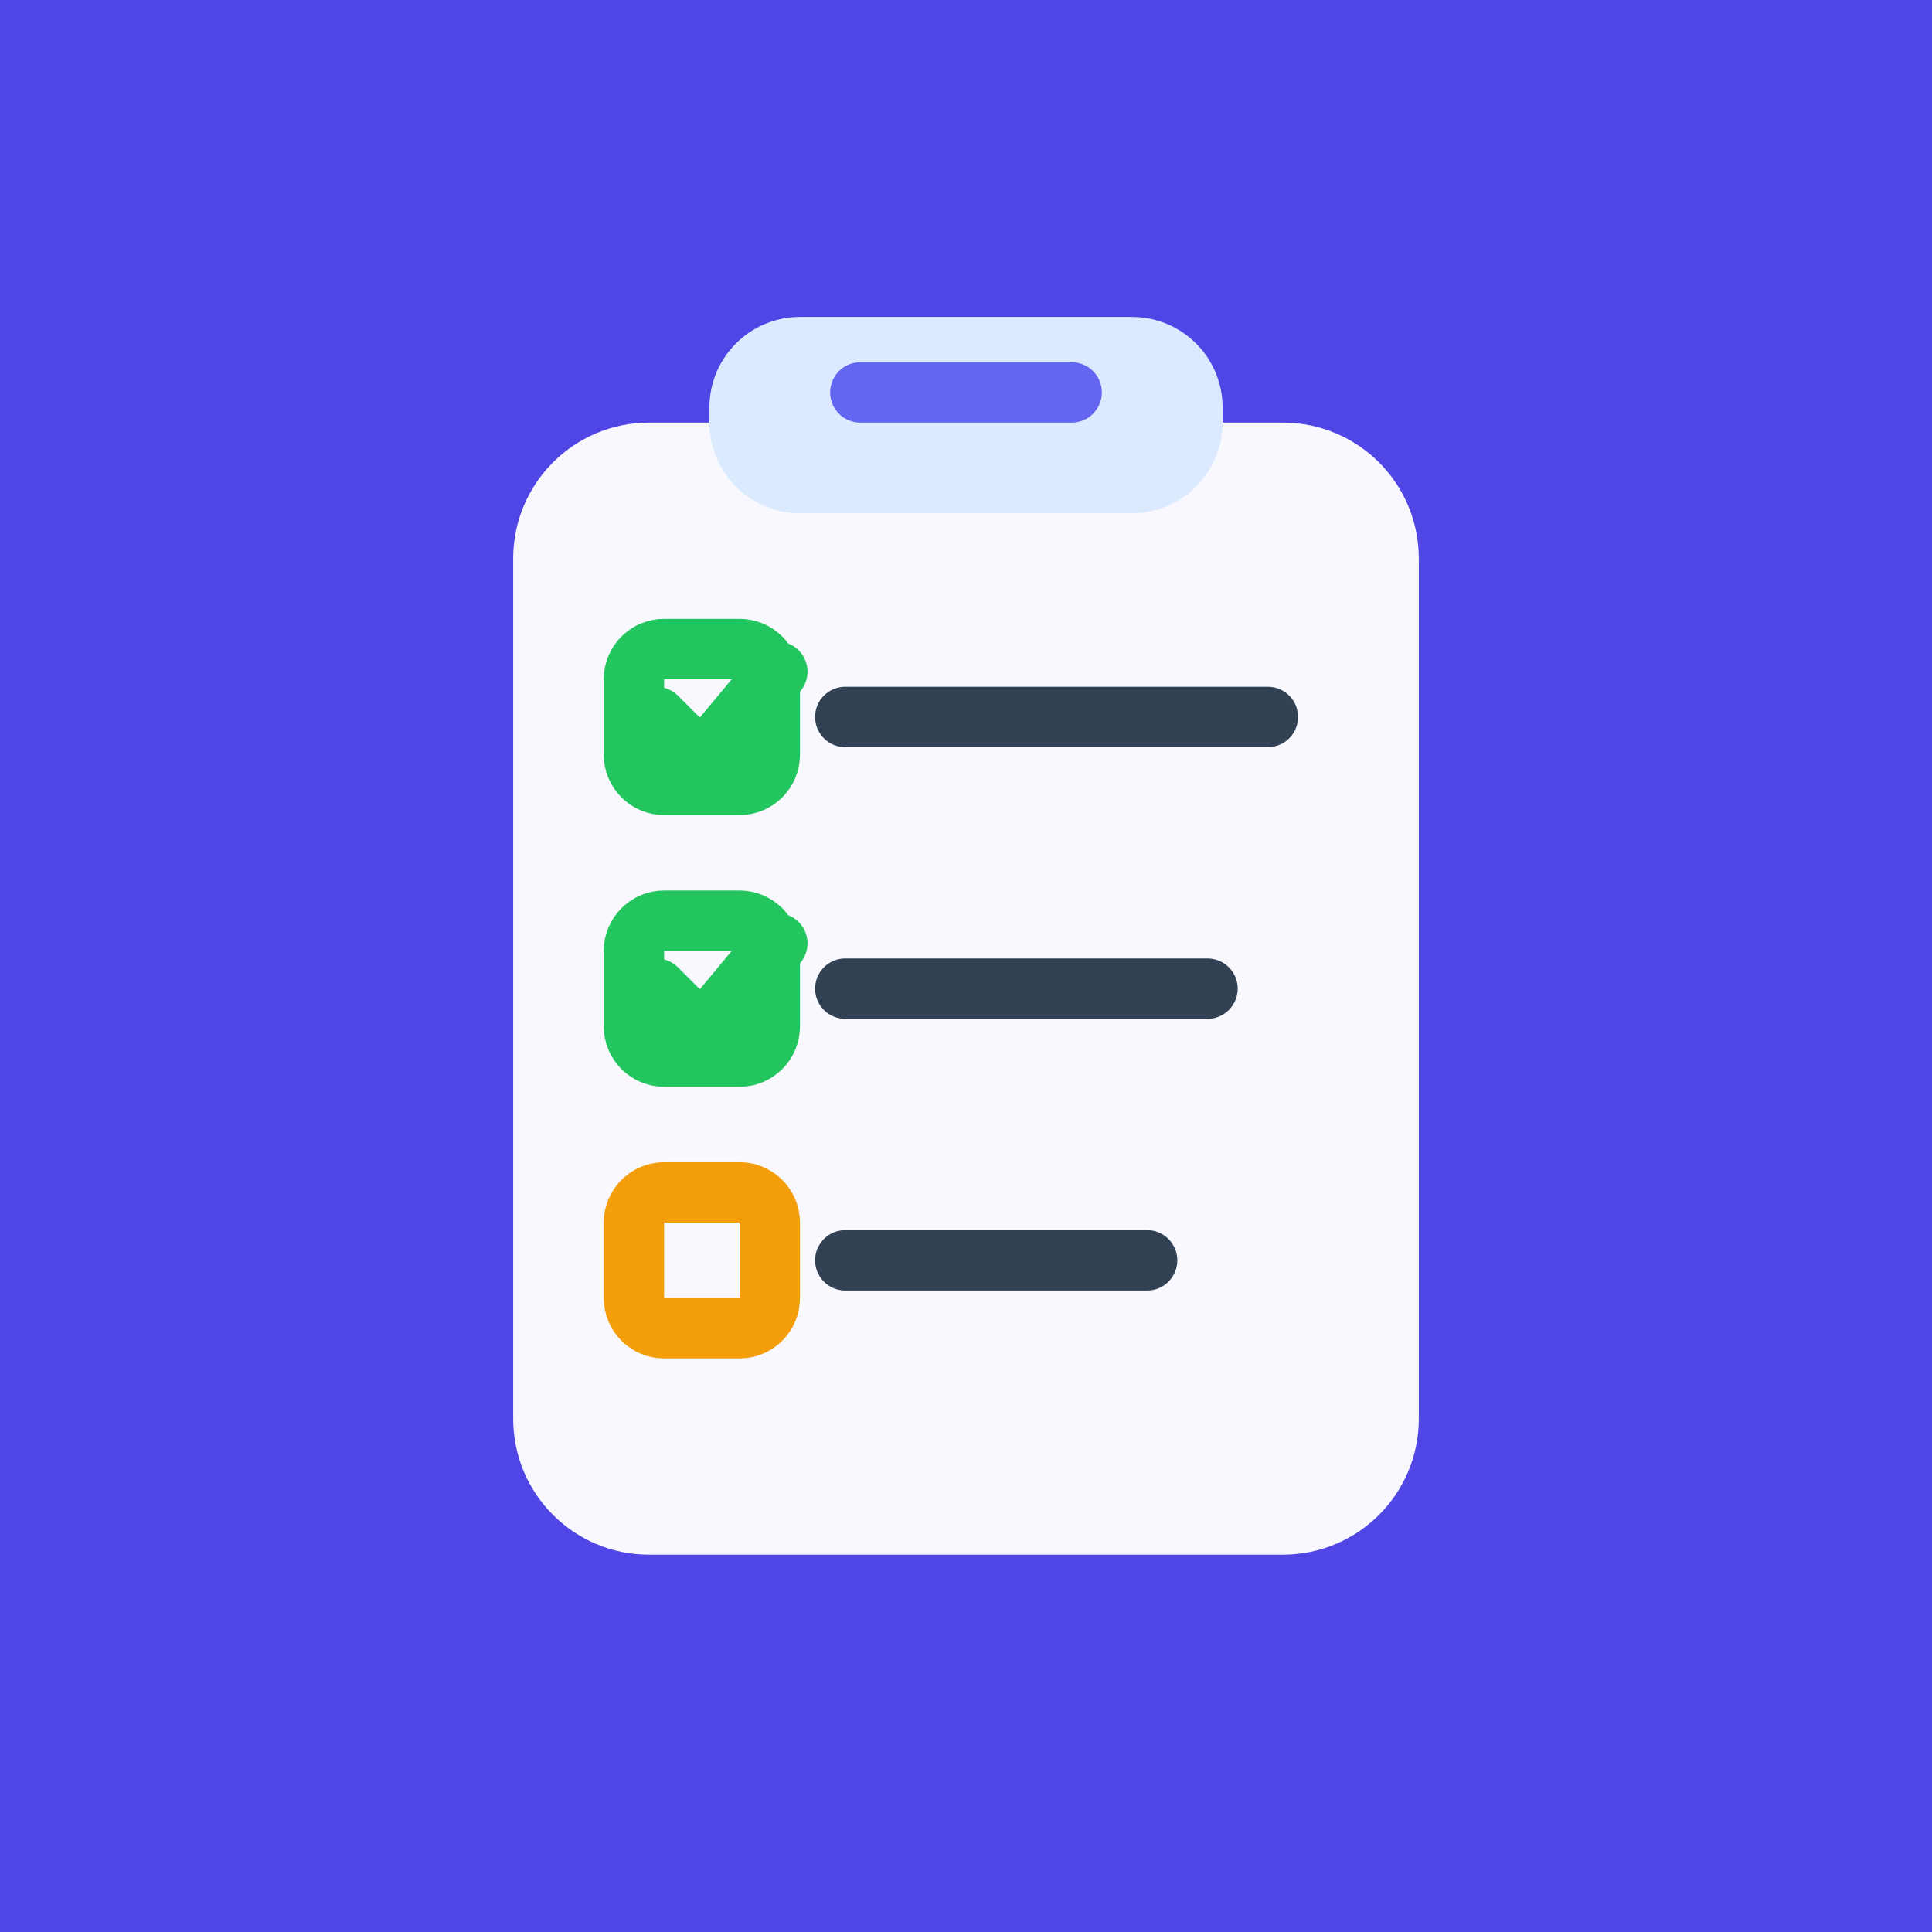
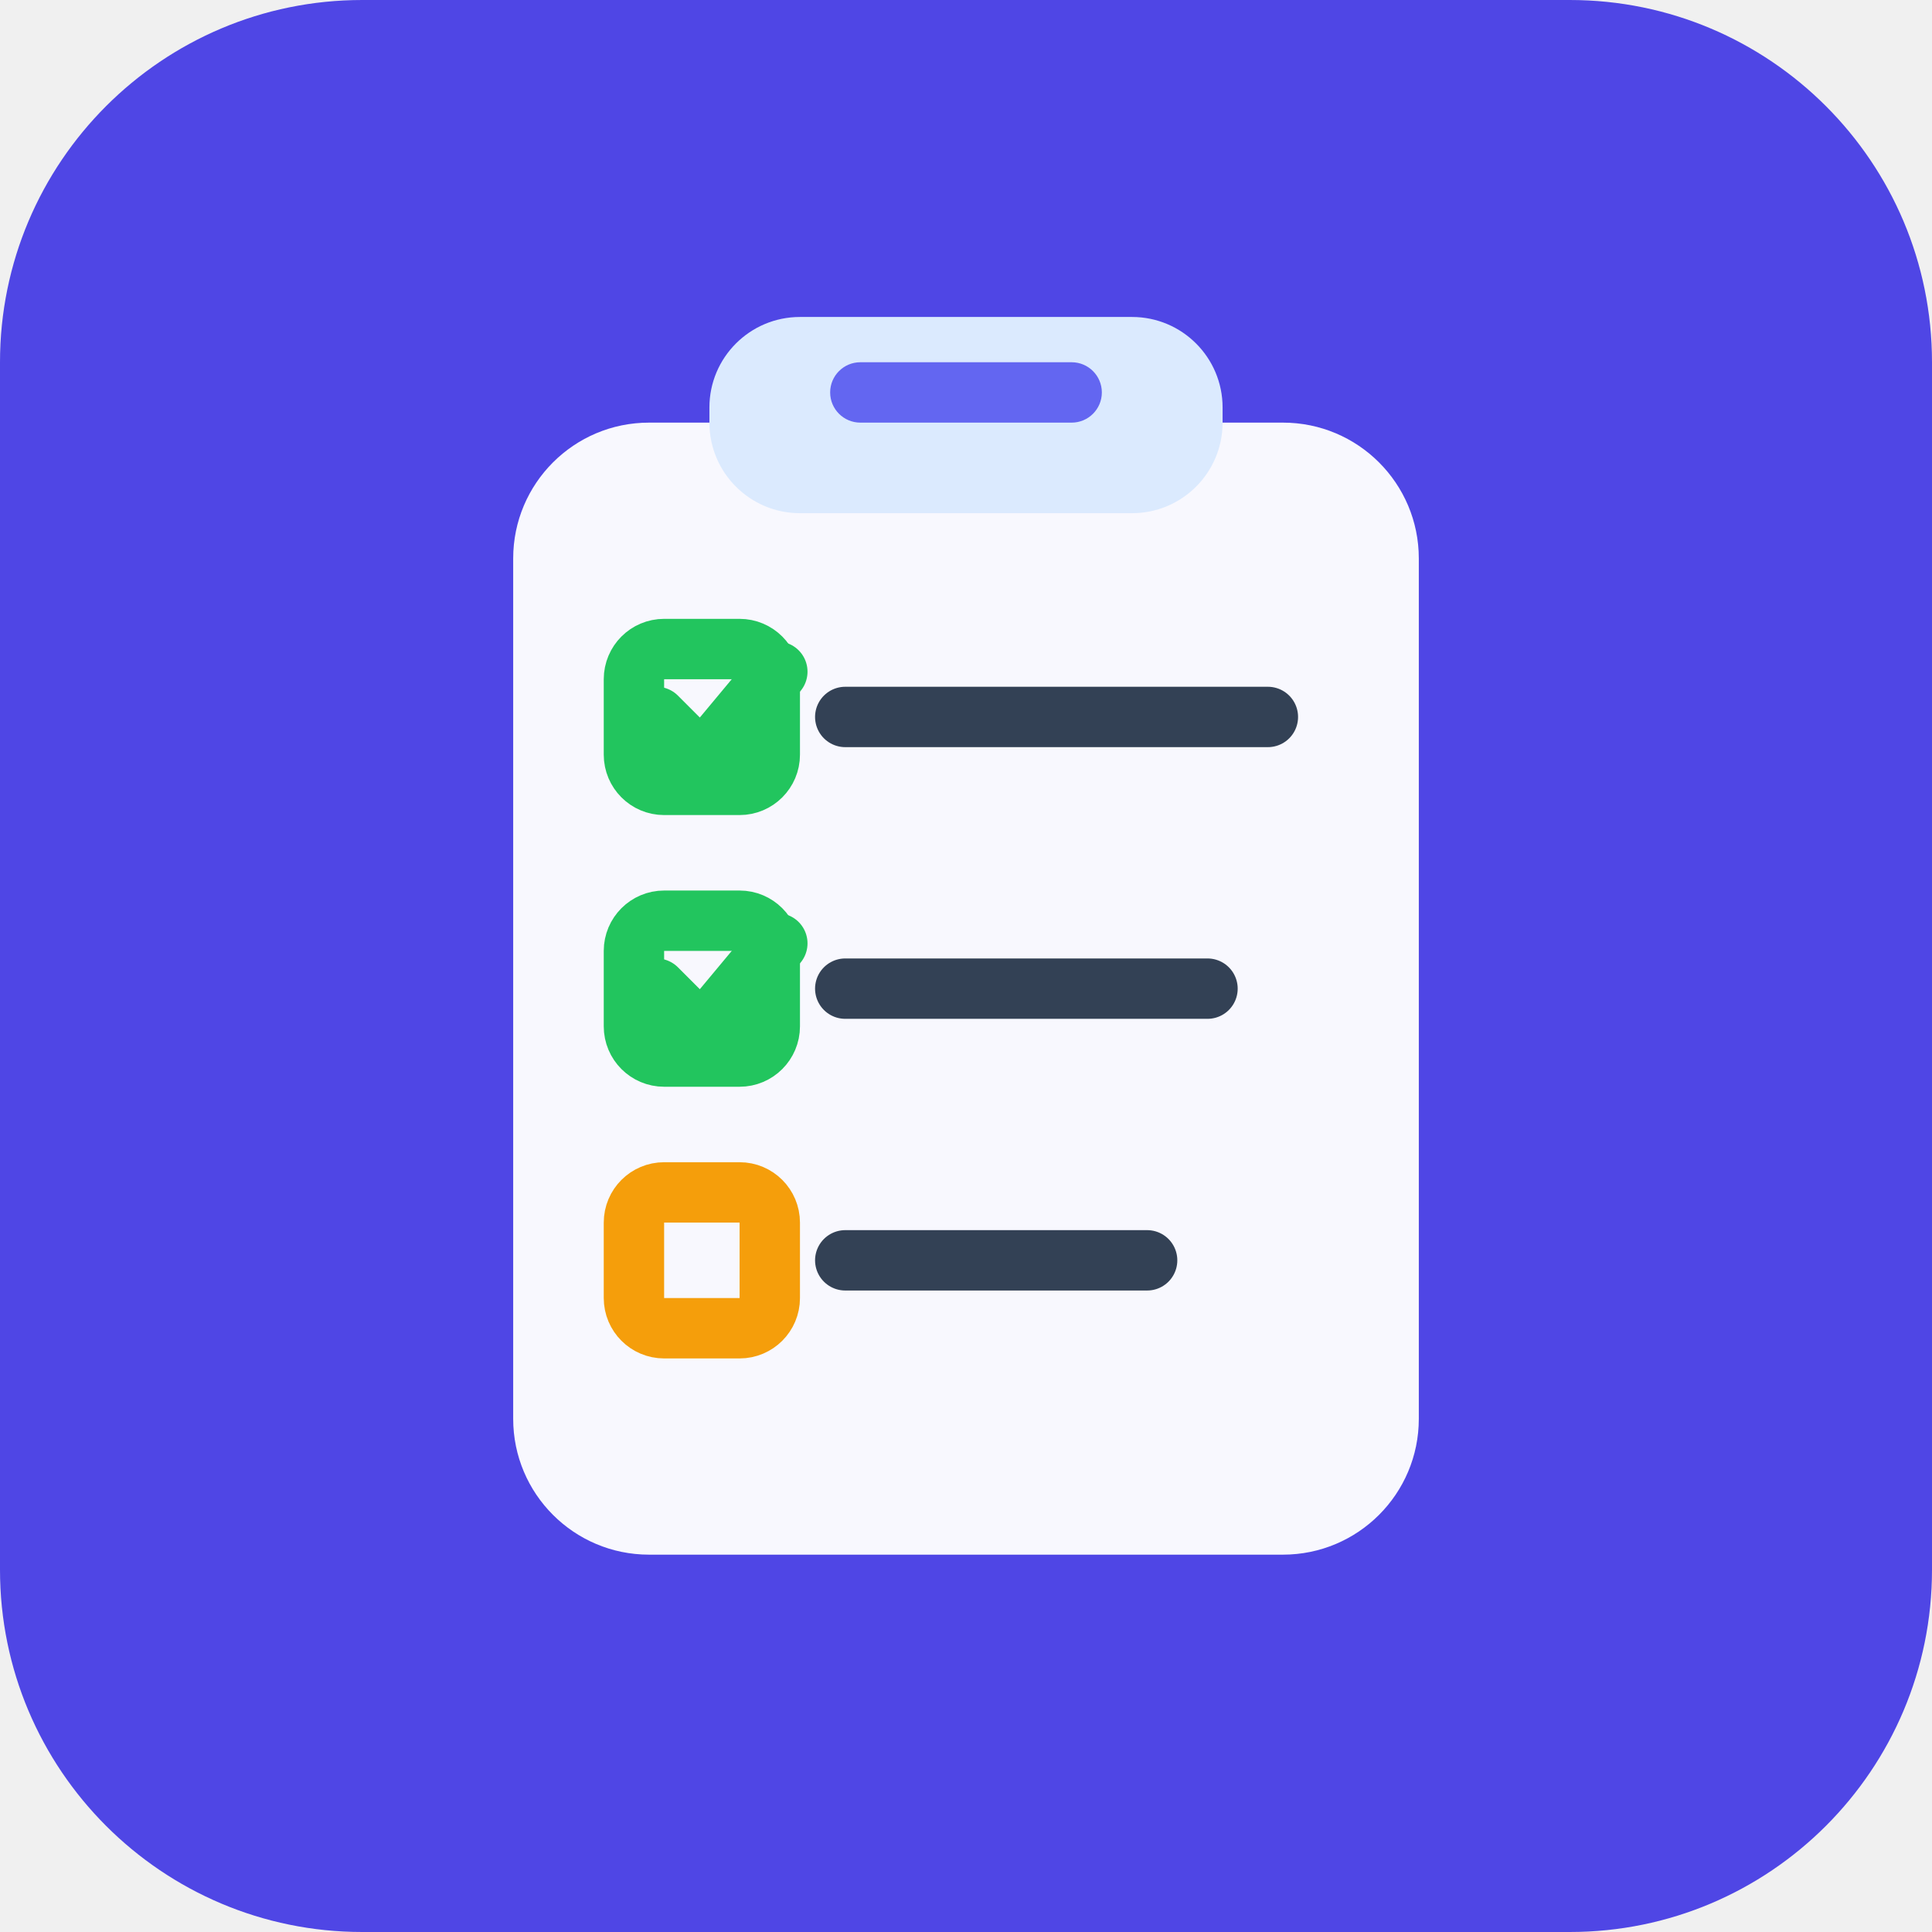
<svg xmlns="http://www.w3.org/2000/svg" viewBox="0 0 256 256" role="img" aria-labelledby="title desc">
-   <rect x="0" y="0" width="256" height="256" fill="#4f46e5" />
+   <rect x="0" y="0" width="256" height="256" rx="48" fill="#4f46e5" />
  <rect x="68" y="56" width="120" height="150" rx="18" fill="#ffffff" opacity="0.96" />
  <rect x="94" y="42" width="68" height="26" rx="12" fill="#dbeafe" />
  <rect x="110" y="48" width="36" height="8" rx="4" fill="#6366f1" />
  <g fill="none" stroke-linecap="round" stroke-linejoin="round" stroke-width="8">
    <rect x="84" y="86" width="18" height="18" rx="4" stroke="#22c55e" />
    <path d="M87 95l6 6 10-12" stroke="#22c55e" />
    <line x1="112" y1="95" x2="168" y2="95" stroke="#334155" />
    <rect x="84" y="122" width="18" height="18" rx="4" stroke="#22c55e" />
    <path d="M87 131l6 6 10-12" stroke="#22c55e" />
    <line x1="112" y1="131" x2="160" y2="131" stroke="#334155" />
    <rect x="84" y="158" width="18" height="18" rx="4" stroke="#f59e0b" />
    <line x1="112" y1="167" x2="152" y2="167" stroke="#334155" />
  </g>
</svg>
